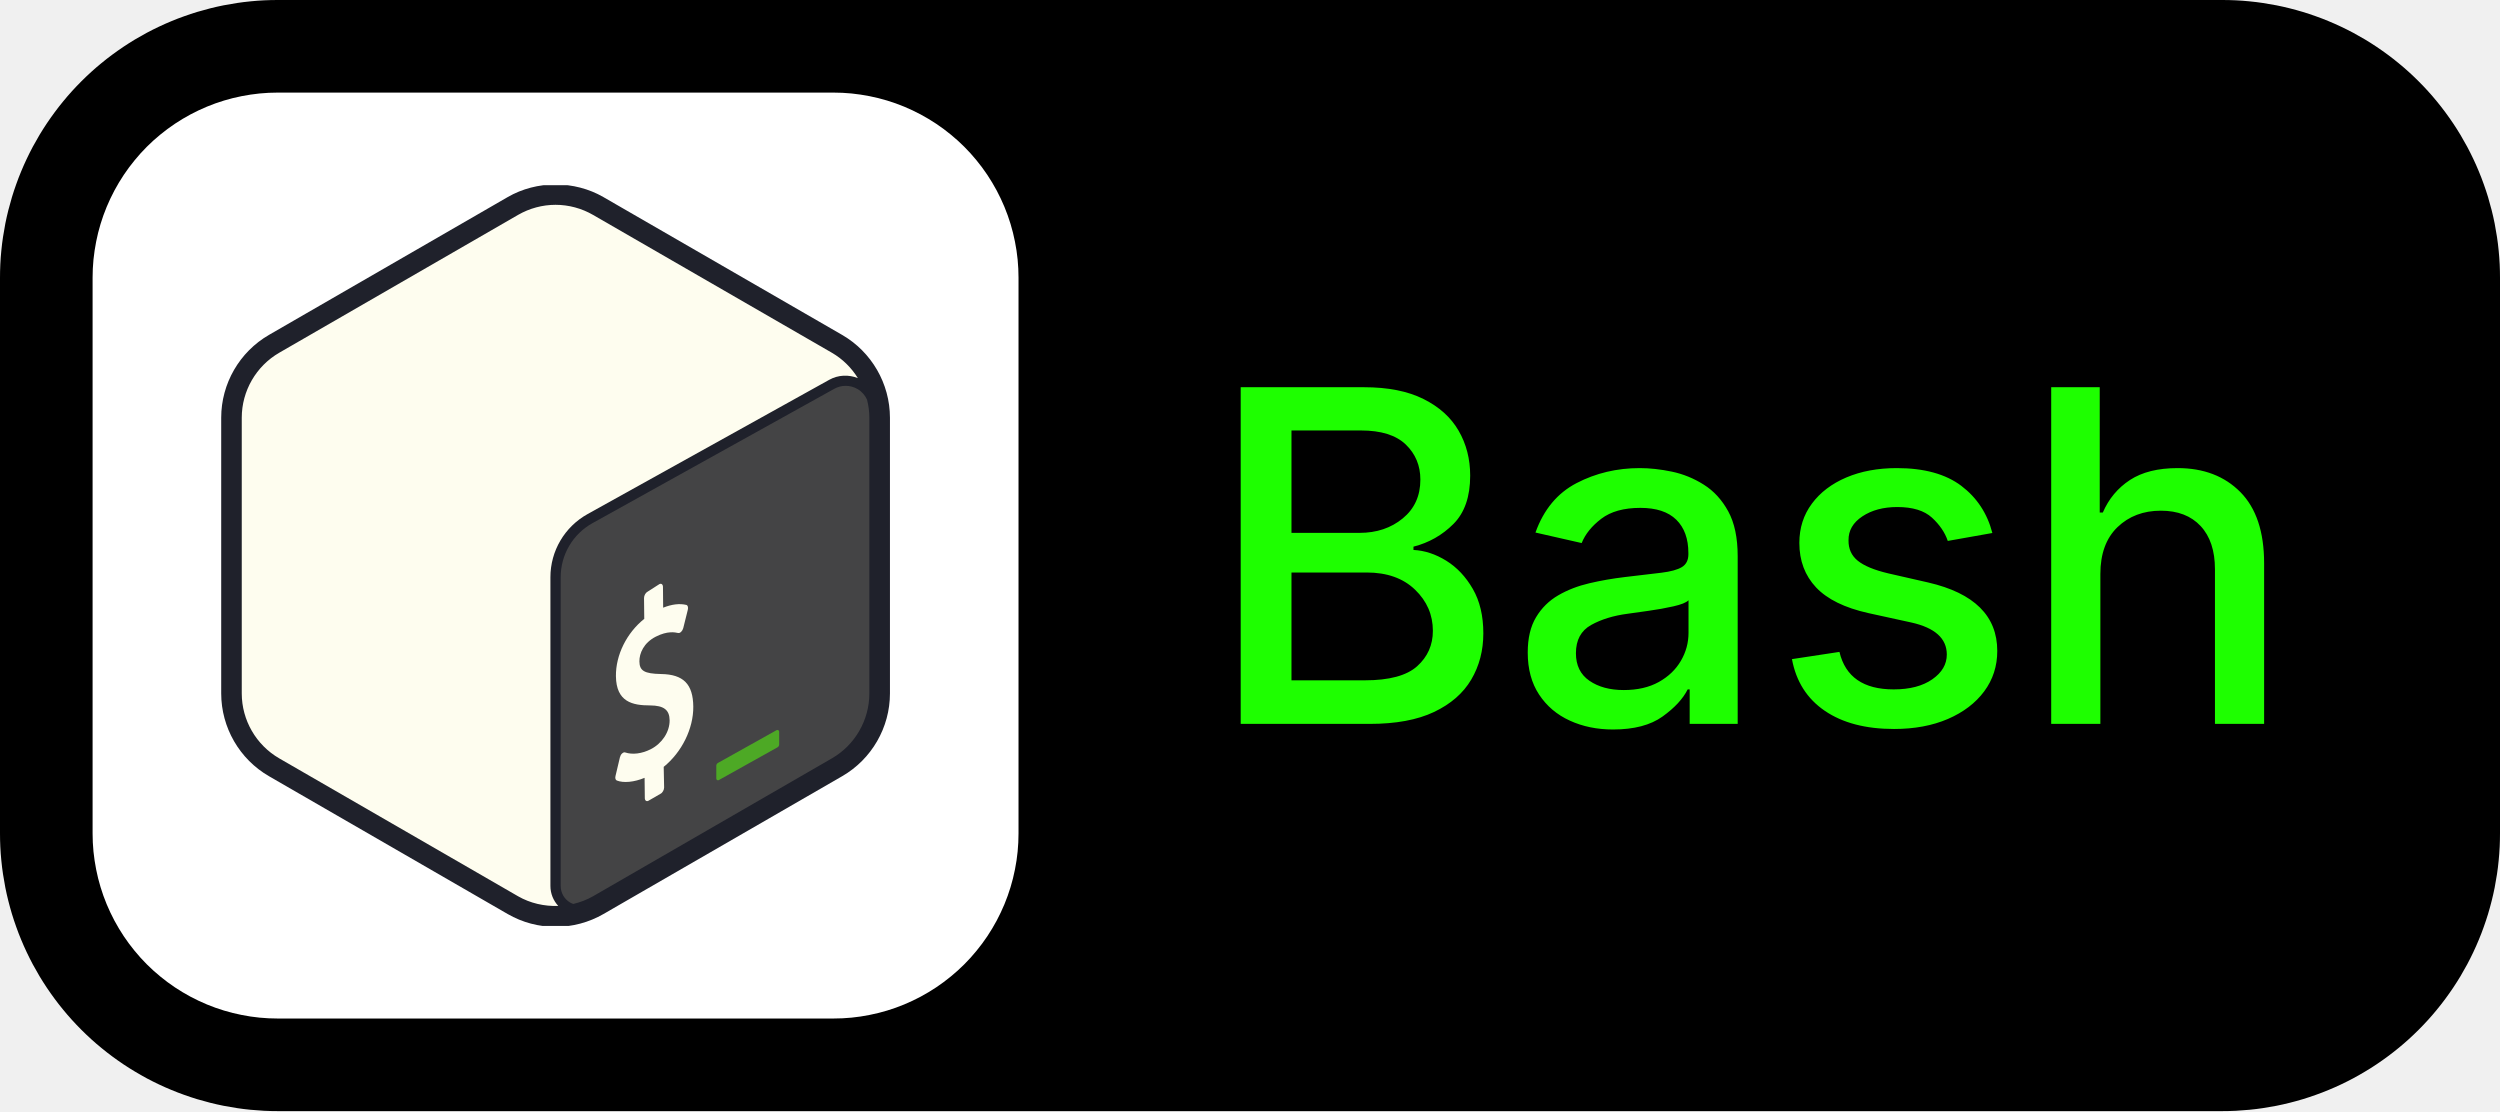
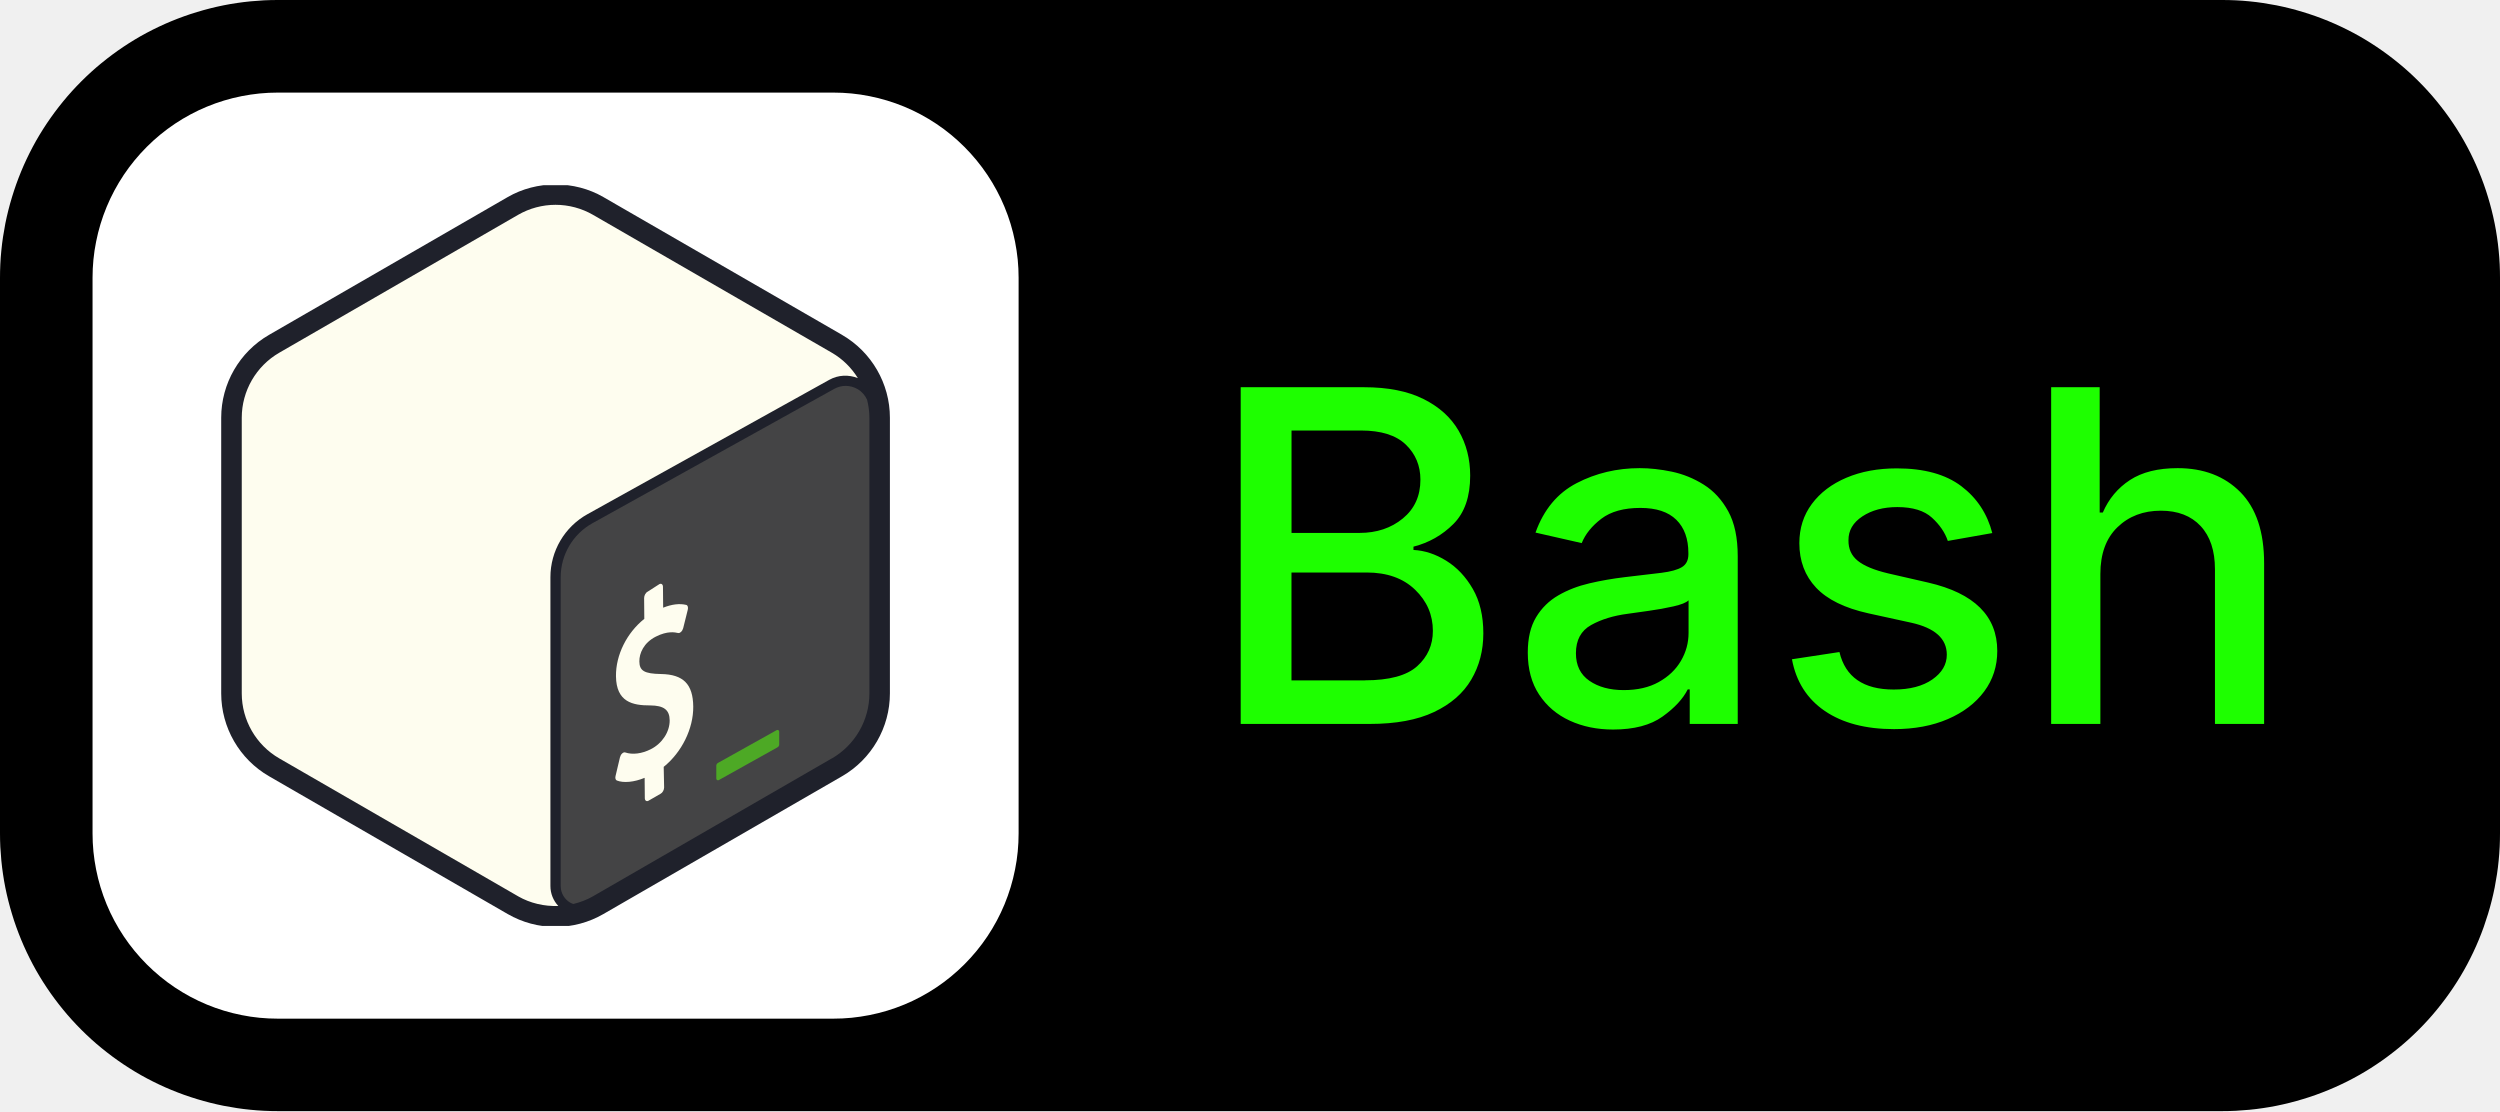
- <svg xmlns="http://www.w3.org/2000/svg" xmlns:xlink="http://www.w3.org/1999/xlink" width="54px" height="24px" viewBox="0 0 54 24" version="1.1">
-   <defs>
-     <path d="M0 0L16 0L16 16L0 16L0 0Z" id="path_1" />
-     <clipPath id="mask_1">
-       <use xlink:href="#path_1" />
-     </clipPath>
-   </defs>
-   <g id="Group-56">
-     <g id="Group-54-Copy-6">
-       <path d="M5.999 0L48.001 0Q48.148 0 48.295 0.007Q48.443 0.014 48.589 0.029Q48.736 0.043 48.881 0.065Q49.027 0.087 49.171 0.115Q49.316 0.144 49.459 0.18Q49.602 0.216 49.742 0.258Q49.883 0.301 50.022 0.351Q50.161 0.4 50.297 0.457Q50.433 0.513 50.566 0.576Q50.699 0.639 50.829 0.708Q50.959 0.778 51.085 0.853Q51.211 0.929 51.334 1.011Q51.456 1.093 51.575 1.181Q51.693 1.268 51.807 1.362Q51.921 1.455 52.03 1.554Q52.139 1.653 52.243 1.757Q52.347 1.861 52.446 1.97Q52.545 2.079 52.638 2.193Q52.732 2.307 52.819 2.425Q52.907 2.544 52.989 2.666Q53.071 2.789 53.147 2.915Q53.222 3.041 53.292 3.171Q53.361 3.301 53.424 3.434Q53.487 3.567 53.543 3.703Q53.6 3.839 53.649 3.978Q53.699 4.117 53.742 4.258Q53.784 4.399 53.82 4.541Q53.856 4.684 53.885 4.829Q53.913 4.973 53.935 5.119Q53.957 5.264 53.971 5.411Q53.986 5.558 53.993 5.705Q54 5.852 54 5.999L54 18.001Q54 18.148 53.993 18.295Q53.986 18.442 53.971 18.589Q53.957 18.736 53.935 18.881Q53.913 19.027 53.885 19.171Q53.856 19.316 53.82 19.459Q53.784 19.602 53.742 19.742Q53.699 19.883 53.649 20.022Q53.6 20.161 53.543 20.297Q53.487 20.433 53.424 20.566Q53.361 20.699 53.292 20.829Q53.222 20.959 53.147 21.085Q53.071 21.211 52.989 21.334Q52.907 21.456 52.819 21.575Q52.732 21.693 52.638 21.807Q52.545 21.921 52.446 22.03Q52.347 22.139 52.243 22.243Q52.139 22.347 52.03 22.446Q51.921 22.545 51.807 22.638Q51.693 22.732 51.575 22.819Q51.456 22.907 51.334 22.989Q51.211 23.071 51.085 23.146Q50.959 23.222 50.829 23.292Q50.699 23.361 50.566 23.424Q50.433 23.487 50.297 23.543Q50.161 23.6 50.022 23.649Q49.883 23.699 49.742 23.742Q49.602 23.784 49.459 23.82Q49.316 23.856 49.171 23.885Q49.027 23.913 48.881 23.935Q48.736 23.957 48.589 23.971Q48.443 23.985 48.295 23.993Q48.148 24 48.001 24L5.999 24Q5.852 24 5.705 23.993Q5.558 23.985 5.411 23.971Q5.264 23.957 5.119 23.935Q4.973 23.913 4.829 23.885Q4.684 23.856 4.541 23.82Q4.399 23.784 4.258 23.742Q4.117 23.699 3.978 23.649Q3.839 23.6 3.703 23.543Q3.567 23.487 3.434 23.424Q3.301 23.361 3.171 23.292Q3.041 23.222 2.915 23.146Q2.789 23.071 2.666 22.989Q2.544 22.907 2.425 22.819Q2.307 22.732 2.193 22.638Q2.079 22.545 1.97 22.446Q1.861 22.347 1.757 22.243Q1.653 22.139 1.554 22.03Q1.455 21.921 1.362 21.807Q1.268 21.693 1.181 21.575Q1.093 21.456 1.011 21.334Q0.929 21.211 0.853 21.085Q0.778 20.959 0.708 20.829Q0.639 20.699 0.576 20.566Q0.513 20.433 0.457 20.297Q0.4 20.161 0.351 20.022Q0.301 19.883 0.258 19.742Q0.216 19.602 0.18 19.459Q0.144 19.316 0.115 19.171Q0.087 19.027 0.065 18.881Q0.043 18.736 0.029 18.589Q0.014 18.442 0.007 18.295Q0 18.148 0 18.001L0 5.999Q0 5.852 0.007 5.705Q0.014 5.558 0.029 5.411Q0.043 5.264 0.065 5.119Q0.087 4.973 0.115 4.829Q0.144 4.684 0.18 4.541Q0.216 4.399 0.258 4.258Q0.301 4.117 0.351 3.978Q0.4 3.839 0.457 3.703Q0.513 3.567 0.576 3.434Q0.639 3.301 0.708 3.171Q0.778 3.041 0.853 2.915Q0.929 2.789 1.011 2.666Q1.093 2.544 1.181 2.425Q1.268 2.307 1.362 2.193Q1.455 2.079 1.554 1.97Q1.653 1.861 1.757 1.757Q1.861 1.653 1.97 1.554Q2.079 1.455 2.193 1.362Q2.307 1.268 2.425 1.181Q2.544 1.093 2.666 1.011Q2.789 0.929 2.915 0.853Q3.041 0.778 3.171 0.708Q3.301 0.639 3.434 0.576Q3.567 0.513 3.703 0.457Q3.839 0.4 3.978 0.351Q4.117 0.301 4.258 0.258Q4.399 0.216 4.541 0.18Q4.684 0.144 4.829 0.115Q4.973 0.087 5.119 0.065Q5.264 0.043 5.411 0.029Q5.558 0.014 5.705 0.007Q5.852 0 5.999 0Z" id="Rectangle" fill="#000000" fill-rule="evenodd" stroke="none" />
-       <path d="M5.999 2L18.001 2Q18.198 2 18.393 2.019Q18.588 2.039 18.781 2.077Q18.974 2.115 19.162 2.172Q19.35 2.229 19.531 2.304Q19.713 2.38 19.886 2.472Q20.059 2.565 20.223 2.674Q20.386 2.783 20.538 2.908Q20.69 3.032 20.829 3.171Q20.968 3.31 21.092 3.462Q21.217 3.614 21.326 3.777Q21.435 3.941 21.528 4.114Q21.62 4.287 21.696 4.469Q21.771 4.65 21.828 4.838Q21.885 5.026 21.923 5.219Q21.962 5.412 21.981 5.607Q22 5.803 22 5.999L22 18.001Q22 18.198 21.981 18.393Q21.962 18.588 21.923 18.781Q21.885 18.974 21.828 19.162Q21.771 19.35 21.696 19.531Q21.62 19.713 21.528 19.886Q21.435 20.059 21.326 20.223Q21.217 20.386 21.092 20.538Q20.968 20.69 20.829 20.829Q20.69 20.968 20.538 21.092Q20.386 21.217 20.223 21.326Q20.059 21.435 19.886 21.528Q19.713 21.62 19.531 21.696Q19.35 21.771 19.162 21.828Q18.974 21.885 18.781 21.923Q18.588 21.962 18.393 21.981Q18.198 22 18.001 22L5.999 22Q5.803 22 5.607 21.981Q5.412 21.962 5.219 21.923Q5.026 21.885 4.838 21.828Q4.65 21.771 4.469 21.696Q4.287 21.62 4.114 21.528Q3.941 21.435 3.777 21.326Q3.614 21.217 3.462 21.092Q3.31 20.968 3.171 20.829Q3.032 20.69 2.908 20.538Q2.783 20.386 2.674 20.223Q2.565 20.059 2.472 19.886Q2.38 19.713 2.304 19.531Q2.229 19.35 2.172 19.162Q2.115 18.974 2.077 18.781Q2.039 18.588 2.019 18.393Q2 18.198 2 18.001L2 5.999Q2 5.803 2.019 5.607Q2.039 5.412 2.077 5.219Q2.115 5.026 2.172 4.838Q2.229 4.65 2.304 4.469Q2.38 4.287 2.472 4.114Q2.565 3.941 2.674 3.777Q2.783 3.614 2.908 3.462Q3.032 3.31 3.171 3.171Q3.31 3.032 3.462 2.908Q3.614 2.783 3.777 2.674Q3.941 2.565 4.114 2.472Q4.287 2.38 4.469 2.304Q4.65 2.229 4.838 2.172Q5.026 2.115 5.219 2.077Q5.412 2.039 5.607 2.019Q5.803 2 5.999 2Z" id="Rectangle-2" fill="#FFFFFF" fill-rule="evenodd" stroke="none" />
-       <g id="Bash" fill="#1EFF00" transform="translate(26 6)">
-         <path d="M0.799 2.364L0.799 9.636L3.587 9.636Q4.432 9.636 4.975 9.379Q5.518 9.121 5.779 8.679Q6.04 8.237 6.04 7.68Q6.04 7.115 5.813 6.721Q5.586 6.327 5.24 6.112Q4.893 5.897 4.531 5.879L4.531 5.808Q5.032 5.68 5.394 5.318Q5.756 4.956 5.756 4.274Q5.756 3.734 5.506 3.303Q5.256 2.871 4.746 2.618Q4.237 2.364 3.462 2.364L0.799 2.364ZM19.368 9.636L19.368 6.398Q19.368 5.744 19.737 5.387Q20.107 5.031 20.675 5.031Q21.225 5.031 21.534 5.363Q21.843 5.695 21.843 6.295L21.843 9.636L22.905 9.636L22.905 6.167Q22.905 5.148 22.392 4.629Q21.879 4.111 21.037 4.111Q20.401 4.111 20.007 4.368Q19.613 4.626 19.421 5.07L19.354 5.07L19.354 2.364L18.306 2.364L18.306 9.636L19.368 9.636ZM3.366 5.51L1.896 5.51L1.896 3.298L3.395 3.298Q4.048 3.298 4.364 3.601Q4.68 3.905 4.68 4.359Q4.68 4.885 4.3 5.197Q3.92 5.51 3.366 5.51ZM7.907 9.565Q8.324 9.757 8.842 9.757Q9.521 9.757 9.911 9.477Q10.302 9.196 10.454 8.891L10.497 8.891L10.497 9.636L11.534 9.636L11.534 6.014Q11.534 5.418 11.33 5.045Q11.126 4.672 10.801 4.468Q10.476 4.263 10.11 4.187Q9.744 4.111 9.418 4.111Q8.679 4.111 8.056 4.434Q7.433 4.757 7.166 5.503L8.164 5.73Q8.281 5.439 8.588 5.205Q8.896 4.97 9.432 4.97Q9.947 4.97 10.208 5.226Q10.469 5.482 10.469 5.947L10.469 5.972Q10.469 6.163 10.329 6.249Q10.188 6.334 9.885 6.371Q9.581 6.408 9.091 6.465Q8.704 6.511 8.331 6.598Q7.958 6.685 7.658 6.859Q7.358 7.033 7.179 7.332Q6.999 7.63 6.999 8.095Q6.999 8.631 7.244 9.002Q7.489 9.374 7.907 9.565ZM17.035 5.513L16.072 5.684Q15.98 5.411 15.73 5.181Q15.479 4.952 14.982 4.952Q14.531 4.952 14.228 5.153Q13.924 5.354 13.928 5.67Q13.924 5.947 14.128 6.112Q14.332 6.277 14.783 6.384L15.65 6.582Q17.141 6.927 17.141 8.06Q17.141 8.553 16.859 8.933Q16.577 9.313 16.074 9.53Q15.572 9.746 14.911 9.746Q13.992 9.746 13.416 9.354Q12.841 8.962 12.706 8.237L13.732 8.081Q13.924 8.891 14.904 8.891Q15.426 8.891 15.739 8.672Q16.051 8.454 16.051 8.138Q16.051 7.616 15.28 7.445L14.357 7.243Q13.59 7.072 13.228 6.689Q12.866 6.305 12.866 5.727Q12.866 5.244 13.136 4.88Q13.405 4.516 13.881 4.313Q14.357 4.111 14.972 4.111Q15.856 4.111 16.364 4.494Q16.871 4.878 17.035 5.513ZM3.48 8.695L1.896 8.695L1.896 6.366L3.519 6.366Q4.18 6.366 4.565 6.737Q4.95 7.108 4.95 7.626Q4.95 8.085 4.611 8.39Q4.272 8.695 3.48 8.695ZM9.83 8.731Q9.517 8.905 9.073 8.905Q8.622 8.905 8.331 8.704Q8.04 8.504 8.04 8.109Q8.04 7.683 8.368 7.5Q8.697 7.317 9.158 7.257Q9.332 7.232 9.613 7.193Q9.893 7.154 10.146 7.097Q10.398 7.04 10.472 6.966L10.472 7.669Q10.472 7.992 10.307 8.274Q10.142 8.557 9.83 8.731Z" />
-       </g>
-     </g>
-     <g id="Bash-icon" transform="translate(4 4)">
-       <path d="M0 0L16 0L16 16L0 16L0 0Z" id="Background" fill="none" fill-rule="evenodd" stroke="none" />
-       <g clip-path="url(#mask_1)">
-         <path d="M15.111 11.025L15.111 4.975C15.111 4.306 14.755 3.688 14.175 3.354L8.936 0.329C8.357 -0.005 7.644 -0.005 7.064 0.329L1.825 3.354C1.246 3.688 0.889 4.306 0.889 4.975L0.889 11.025C0.889 11.694 1.246 12.312 1.825 12.646L7.064 15.671C7.644 16.005 8.357 16.005 8.936 15.671L14.175 12.646C14.755 12.312 15.111 11.694 15.111 11.025" id="Shape" fill="#FEFDEF" fill-rule="evenodd" stroke="none" />
-         <path d="M13.965 4.301L8.744 7.202C8.285 7.457 8 7.941 8 8.466L8 15.137C8 15.54 8.433 15.795 8.785 15.599L14.437 12.459C14.624 12.303 14.776 12.115 14.889 11.904L14.889 4.845C14.889 4.371 14.38 4.071 13.965 4.301L13.965 4.301Z" id="Shape" fill="#444445" fill-rule="evenodd" stroke="none" />
-         <path d="M10.243 8.617C10.285 8.596 10.319 8.622 10.32 8.677L10.324 9.126C10.512 9.052 10.675 9.031 10.824 9.066C10.856 9.074 10.87 9.118 10.857 9.17L10.758 9.568C10.75 9.598 10.733 9.628 10.713 9.647C10.704 9.656 10.696 9.662 10.687 9.667C10.673 9.673 10.66 9.675 10.648 9.673C10.58 9.658 10.42 9.623 10.167 9.751C9.902 9.885 9.809 10.115 9.811 10.286C9.813 10.49 9.918 10.552 10.28 10.559C10.762 10.566 10.97 10.777 10.975 11.262C10.98 11.739 10.725 12.25 10.336 12.564L10.345 13.009C10.345 13.062 10.311 13.124 10.268 13.145L10.005 13.297C9.963 13.318 9.928 13.292 9.928 13.238L9.923 12.801C9.697 12.895 9.469 12.917 9.323 12.859C9.295 12.848 9.283 12.807 9.295 12.761L9.39 12.359C9.398 12.327 9.414 12.295 9.437 12.275C9.445 12.267 9.454 12.261 9.462 12.257C9.477 12.249 9.491 12.248 9.504 12.253C9.661 12.305 9.862 12.281 10.056 12.183C10.302 12.058 10.466 11.807 10.464 11.558C10.461 11.333 10.339 11.239 10.041 11.237C9.663 11.237 9.31 11.163 9.304 10.605C9.299 10.146 9.538 9.669 9.916 9.367L9.911 8.918C9.911 8.863 9.945 8.802 9.988 8.78L10.243 8.617L10.243 8.617Z" id="Shape" fill="#FEFDEF" fill-rule="evenodd" stroke="none" />
-         <path d="M12.794 12.142L11.526 12.85C11.502 12.864 11.472 12.846 11.472 12.818L11.472 12.54C11.472 12.515 11.486 12.492 11.508 12.479L12.775 11.771C12.8 11.758 12.83 11.776 12.83 11.804L12.83 12.081C12.83 12.107 12.816 12.13 12.794 12.142" id="Shape" fill="#4DA925" fill-rule="evenodd" stroke="none" />
-         <path d="M14.19 3.234L9.032 0.256C8.406 -0.105 7.595 -0.106 6.968 0.256L1.81 3.234C1.173 3.602 0.778 4.287 0.778 5.022L0.778 10.978C0.778 11.713 1.173 12.398 1.81 12.766L6.968 15.744C7.282 15.925 7.639 16.02 8 16.02C8.362 16.02 8.719 15.925 9.033 15.744L14.191 12.766C14.827 12.399 15.223 11.714 15.223 10.978L15.223 5.022C15.222 4.287 14.827 3.602 14.19 3.234L14.19 3.234ZM7.19 15.359L2.032 12.381C1.532 12.092 1.222 11.555 1.222 10.978L1.222 5.022C1.222 4.445 1.532 3.908 2.032 3.619L7.19 0.642C7.436 0.5 7.716 0.424 8 0.424C8.284 0.424 8.564 0.5 8.81 0.642L13.968 3.619C14.202 3.754 14.392 3.945 14.53 4.167C14.329 4.088 14.105 4.096 13.911 4.204L8.69 7.105C8.196 7.38 7.889 7.901 7.889 8.466L7.889 15.137C7.889 15.301 7.952 15.452 8.058 15.568C7.758 15.579 7.454 15.511 7.19 15.359L7.19 15.359ZM13.968 12.381L8.81 15.359C8.677 15.435 8.532 15.49 8.384 15.525C8.361 15.517 8.338 15.509 8.317 15.496C8.188 15.421 8.111 15.286 8.111 15.137L8.111 8.466C8.111 7.982 8.374 7.535 8.798 7.3L14.019 4.399C14.097 4.355 14.182 4.334 14.267 4.334C14.356 4.334 14.445 4.358 14.526 4.405C14.618 4.459 14.686 4.54 14.728 4.633C14.76 4.759 14.778 4.89 14.778 5.022L14.778 10.978C14.778 11.555 14.468 12.093 13.968 12.381L13.968 12.381Z" id="Shape" fill="#1F212B" fill-rule="evenodd" stroke="none" />
-       </g>
+ <svg xmlns="http://www.w3.org/2000/svg" height="24" viewBox="0 0 54 24" width="54">
+   <clipPath id="a">
+     <path d="m0 0h16v16h-16z" />
+   </clipPath>
+   <path d="m5.999 0h42.002q.147 0 .294.007.147.007.294.022.147.014.292.036.146.022.29.05.144.029.287.065.143.036.284.079.141.043.28.092.139.05.275.106.136.056.269.119.133.063.263.132.13.069.256.145.126.076.249.158.122.082.241.17.118.088.232.181.114.093.223.192.109.099.213.203.104.104.203.213.099.109.192.223.093.114.181.232.088.118.17.241.082.122.158.249.076.126.145.256.07.13.132.263.063.133.119.269.056.136.106.275.05.139.092.28.043.141.079.284.036.143.065.287.029.144.05.29.022.146.036.292.015.147.022.294.007.147.007.294v12.002q0 .147-.007.294-.007.147-.022.294-.014.147-.036.292-.022.146-.05.29-.029.144-.065.287-.036.143-.079.284-.043.141-.092.28-.05.139-.106.275-.056.136-.119.269-.063.133-.132.263-.069.13-.145.256-.076.126-.158.249-.082.122-.17.241-.088.118-.181.232-.093.114-.192.223-.099.109-.203.213-.104.104-.213.203-.109.099-.223.192-.114.093-.232.181-.118.088-.241.17-.122.082-.249.158-.126.076-.256.145-.13.07-.263.132-.133.063-.269.119-.136.056-.275.106-.139.05-.28.092-.141.043-.284.079-.143.036-.287.065-.144.029-.29.05-.146.022-.292.036-.146.014-.294.022-.147.007-.294.007h-42.002q-.147 0-.294-.007-.147-.007-.294-.022-.147-.014-.292-.036-.146-.022-.29-.05-.144-.029-.287-.065-.143-.036-.284-.079-.141-.043-.28-.092-.139-.05-.275-.106-.136-.056-.269-.119-.133-.063-.263-.132-.13-.069-.256-.145-.126-.076-.249-.158-.122-.082-.241-.17-.118-.088-.232-.181-.114-.093-.223-.192-.109-.099-.213-.203-.104-.104-.203-.213-.099-.109-.192-.223-.093-.114-.181-.232-.088-.118-.17-.241-.082-.122-.158-.249-.076-.126-.145-.256-.069-.13-.132-.263-.063-.133-.119-.269-.056-.136-.106-.275-.05-.139-.092-.28-.043-.141-.079-.284-.036-.143-.065-.287-.029-.144-.05-.29-.022-.146-.036-.292-.014-.147-.022-.294-.007-.147-.007-.294v-12.002q0-.147.007-.294.007-.147.022-.294.014-.147.036-.292.022-.146.05-.29.029-.144.065-.287.036-.143.079-.284.043-.141.092-.28.05-.139.106-.275.056-.136.119-.269.063-.133.132-.263.069-.13.145-.256.076-.126.158-.249.082-.122.17-.241.088-.118.181-.232.093-.114.192-.223.099-.109.203-.213.104-.104.213-.203.109-.099.223-.192.114-.093.232-.181.118-.088.241-.17.122-.082.249-.158.126-.076.256-.145.13-.069.263-.132.133-.063.269-.119.136-.056.275-.106.139-.05.28-.092.141-.043.284-.079.143-.036.287-.065.144-.029.29-.05.146-.022.292-.036.147-.014.294-.022.147-.007.294-.007z" fill-rule="evenodd" />
+   <path d="m5.999 2h12.002q.197 0 .392.019.196.019.388.058.193.038.381.095.188.057.37.132.181.075.355.168.173.093.337.202.163.109.315.234.152.125.291.264.139.139.264.291.125.152.234.315.109.163.202.337.093.173.168.355.075.181.132.369.057.188.095.381.038.193.058.388.019.196.019.392v12.002q0 .197-.019.392-.019.196-.058.388-.038.193-.095.381-.057.188-.132.37-.075.181-.168.355-.093.173-.202.337-.109.163-.234.315-.125.152-.264.291-.139.139-.291.264-.152.125-.315.234-.163.109-.337.202-.173.093-.355.168-.182.075-.37.132-.188.057-.381.095-.193.038-.388.058-.196.019-.392.019h-12.002q-.196 0-.392-.019-.196-.019-.388-.058-.193-.038-.381-.095-.188-.057-.369-.132-.181-.075-.355-.168-.173-.093-.337-.202-.163-.109-.315-.234-.152-.125-.291-.264-.139-.139-.264-.291-.125-.152-.234-.315-.109-.163-.202-.337-.093-.173-.168-.355-.075-.182-.132-.37-.057-.188-.095-.381-.038-.193-.058-.388-.019-.196-.019-.392v-12.002q0-.196.019-.392.019-.196.058-.388.038-.193.095-.381.057-.188.132-.369.075-.181.168-.355.093-.173.202-.337.109-.163.234-.315.125-.152.264-.291.139-.139.291-.264.152-.125.315-.234.163-.109.337-.202.173-.093.355-.168.181-.075.369-.132.188-.057.381-.095.193-.038.388-.058.196-.019.392-.019z" fill="#fff" fill-rule="evenodd" />
+   <path d="m.799 2.364v7.273h2.788q.845 0 1.388-.257.543-.257.804-.7.261-.442.261-1 0-.565-.227-.959-.227-.394-.574-.609-.346-.215-.708-.233v-.071q.501-.128.863-.49.362-.362.362-1.044 0-.54-.25-.971-.25-.431-.76-.685-.51-.254-1.284-.254zm18.569 7.273v-3.239q0-.653.369-1.01.369-.357.938-.357.55 0 .859.332.309.332.309.932v3.342h1.062v-3.469q0-1.019-.513-1.538-.513-.518-1.355-.518-.636 0-1.03.257-.394.257-.586.701h-.068v-2.706h-1.048v7.273zm-16.001-4.126h-1.47v-2.212h1.499q.653 0 .969.304.316.304.316.758 0 .526-.38.838-.38.312-.934.312zm4.54 4.055q.417.192.936.192.678 0 1.069-.281.391-.281.543-.586h.043v.746h1.037v-3.622q0-.597-.204-.969-.204-.373-.529-.577-.325-.204-.691-.281-.366-.076-.692-.076-.739 0-1.362.323-.623.323-.89 1.069l.998.227q.117-.291.424-.526.307-.234.843-.234.515 0 .776.256.261.256.261.721v.025q0 .192-.14.277-.14.085-.444.123-.304.037-.794.094-.387.046-.76.133-.373.087-.673.261-.3.174-.479.472-.179.298-.179.763 0 .536.245.907.245.371.662.563zm9.128-4.052-.962.17q-.092-.273-.343-.502-.25-.229-.748-.229-.451 0-.755.201-.304.201-.3.517-.004.277.201.442.204.165.655.272l.867.199q1.491.344 1.491 1.477 0 .494-.282.874-.282.38-.785.597-.502.217-1.163.217-.92 0-1.495-.392-.575-.392-.71-1.117l1.026-.156q.192.81 1.172.81.522 0 .835-.218.312-.218.312-.534 0-.522-.771-.692l-.923-.202q-.767-.17-1.129-.554-.362-.384-.362-.962 0-.483.27-.847.27-.364.746-.566.476-.202 1.09-.202.884 0 1.392.384.508.384.671 1.019zm-13.555 3.182h-1.584v-2.33h1.623q.661 0 1.046.371.385.371.385.89 0 .458-.339.763-.339.305-1.131.305zm6.349.036q-.312.174-.756.174-.451 0-.742-.201-.291-.201-.291-.595 0-.426.328-.609.328-.183.79-.243.174-.025.455-.064.281-.039.533-.096.252-.057.327-.131v.703q0 .323-.165.605-.165.282-.478.456z" fill="#1eff00" transform="translate(26 6)" />
+   <g transform="translate(4 4)">
+     <path d="m0 0h16v16h-16z" fill="none" />
+     <g clip-path="url(#a)" fill-rule="evenodd">
+       <path d="m15.111 11.025v-6.05c0-.668-.356-1.286-.936-1.621l-5.24-3.025c-.579-.334-1.292-.334-1.871 0l-5.24 3.025c-.579.334-.936.952-.936 1.621v6.05c0 .668.357 1.286.936 1.621l5.24 3.025c.579.334 1.292.334 1.871 0l5.24-3.025c.58-.334.936-.952.936-1.621" fill="#fefdef" />
+       <path d="m13.965 4.301-5.222 2.901c-.459.255-.744.738-.744 1.263v6.672c0 .403.433.658.785.462l5.652-3.14c.186-.156.339-.344.452-.555v-7.058c0-.474-.509-.774-.924-.544z" fill="#444445" />
+       <path d="m10.243 8.617c.042-.021.077.005.077.06l.004.449c.188-.074.351-.095.499-.06.032.008.046.052.033.104l-.099.398c-.008.03-.025.061-.045.079-.009.009-.018.015-.026.02-.014.007-.027.009-.039.006-.068-.015-.228-.05-.481.078-.265.134-.358.364-.356.535.002.204.107.267.469.273.482.008.69.219.695.703.005.477-.249.989-.638 1.302l.009.445c0.0.054-.034.115-.076.136l-.264.152c-.042.021-.077-.005-.077-.058l-.004-.438c-.226.094-.454.116-.6.058-.028-.011-.04-.052-.028-.098l.095-.402c.008-.031.024-.063.047-.084.008-.008.016-.014.025-.018.015-.007.03-.009.042-.004.157.053.358.028.552-.07.246-.124.41-.375.408-.624-.002-.226-.125-.32-.422-.322-.379.001-.732-.073-.738-.631-.005-.459.234-.937.612-1.239l-.004-.449c-0-.055.033-.116.076-.138z" fill="#fefdef" />
+       <path d="m12.794 12.142-1.268.708c-.024.014-.054-.004-.054-.032v-.278c0-.025.014-.048.036-.061l1.268-.708c.025-.014.055.004.055.032v.277c0 .026-.014.049-.036.061" fill="#4da925" />
+       <path d="m14.19 3.234-5.158-2.978c-.626-.362-1.437-.362-2.064 0l-5.158 2.978c-.637.368-1.032 1.053-1.032 1.788v5.956c0 .735.395 1.42 1.032 1.788l5.158 2.978c.314.181.671.277 1.032.277.362 0 .719-.096 1.032-.277l5.158-2.978c.636-.367 1.032-1.052 1.032-1.788v-5.956c-0-.735-.396-1.42-1.033-1.788zm-7 12.125-5.158-2.978c-.5-.288-.81-.826-.81-1.403v-5.956c0-.577.31-1.114.81-1.403l5.158-2.978c.246-.142.526-.217.81-.217.284 0 .564.075.81.217l5.158 2.978c.234.135.424.326.562.548-.202-.079-.425-.07-.619.038l-5.221 2.901c-.494.274-.801.796-.801 1.36v6.672c0 .164.063.315.17.431-.301.011-.605-.058-.868-.209zm6.778-2.978-5.158 2.978c-.133.077-.278.131-.426.167-.022-.009-.045-.016-.067-.029-.129-.076-.206-.21-.206-.359v-6.671c0-.484.263-.931.687-1.166l5.221-2.901c.078-.043.163-.065.248-.065.089 0 .178.024.259.071.093.054.16.135.203.228.031.126.05.256.05.389v5.956c0 .577-.31 1.114-.81 1.403z" fill="#1f212b" />
    </g>
  </g>
</svg>
